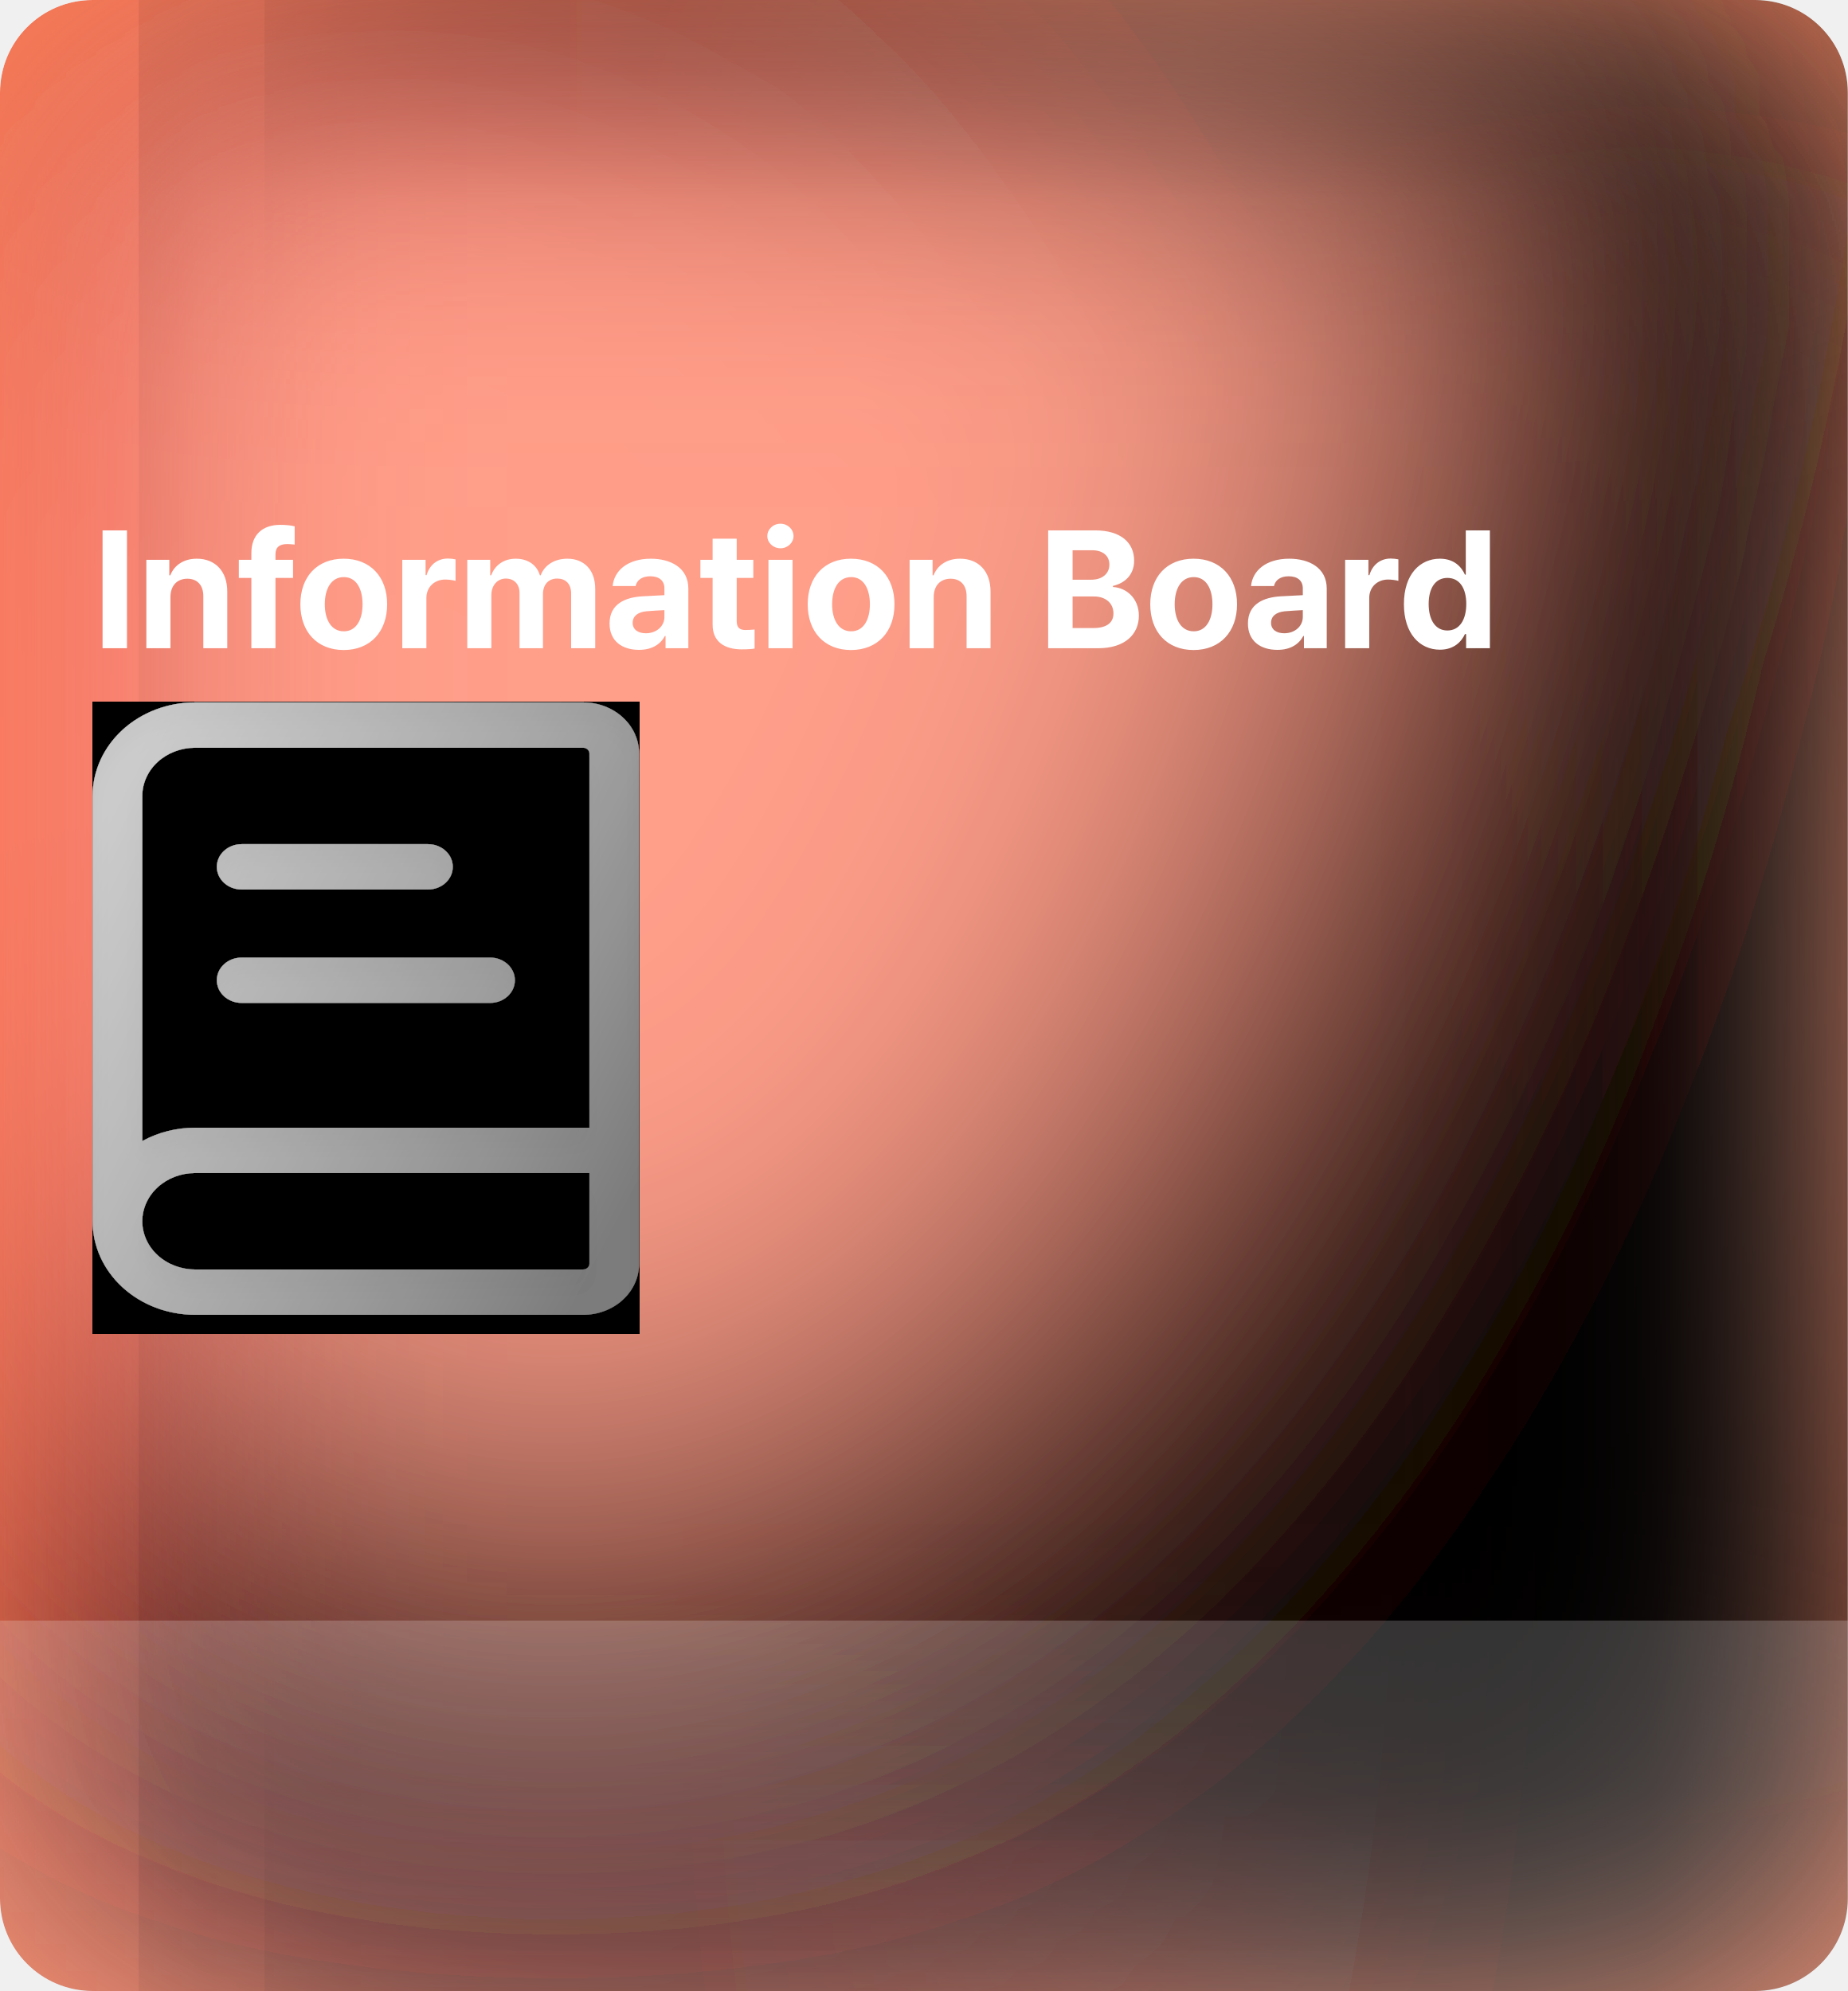
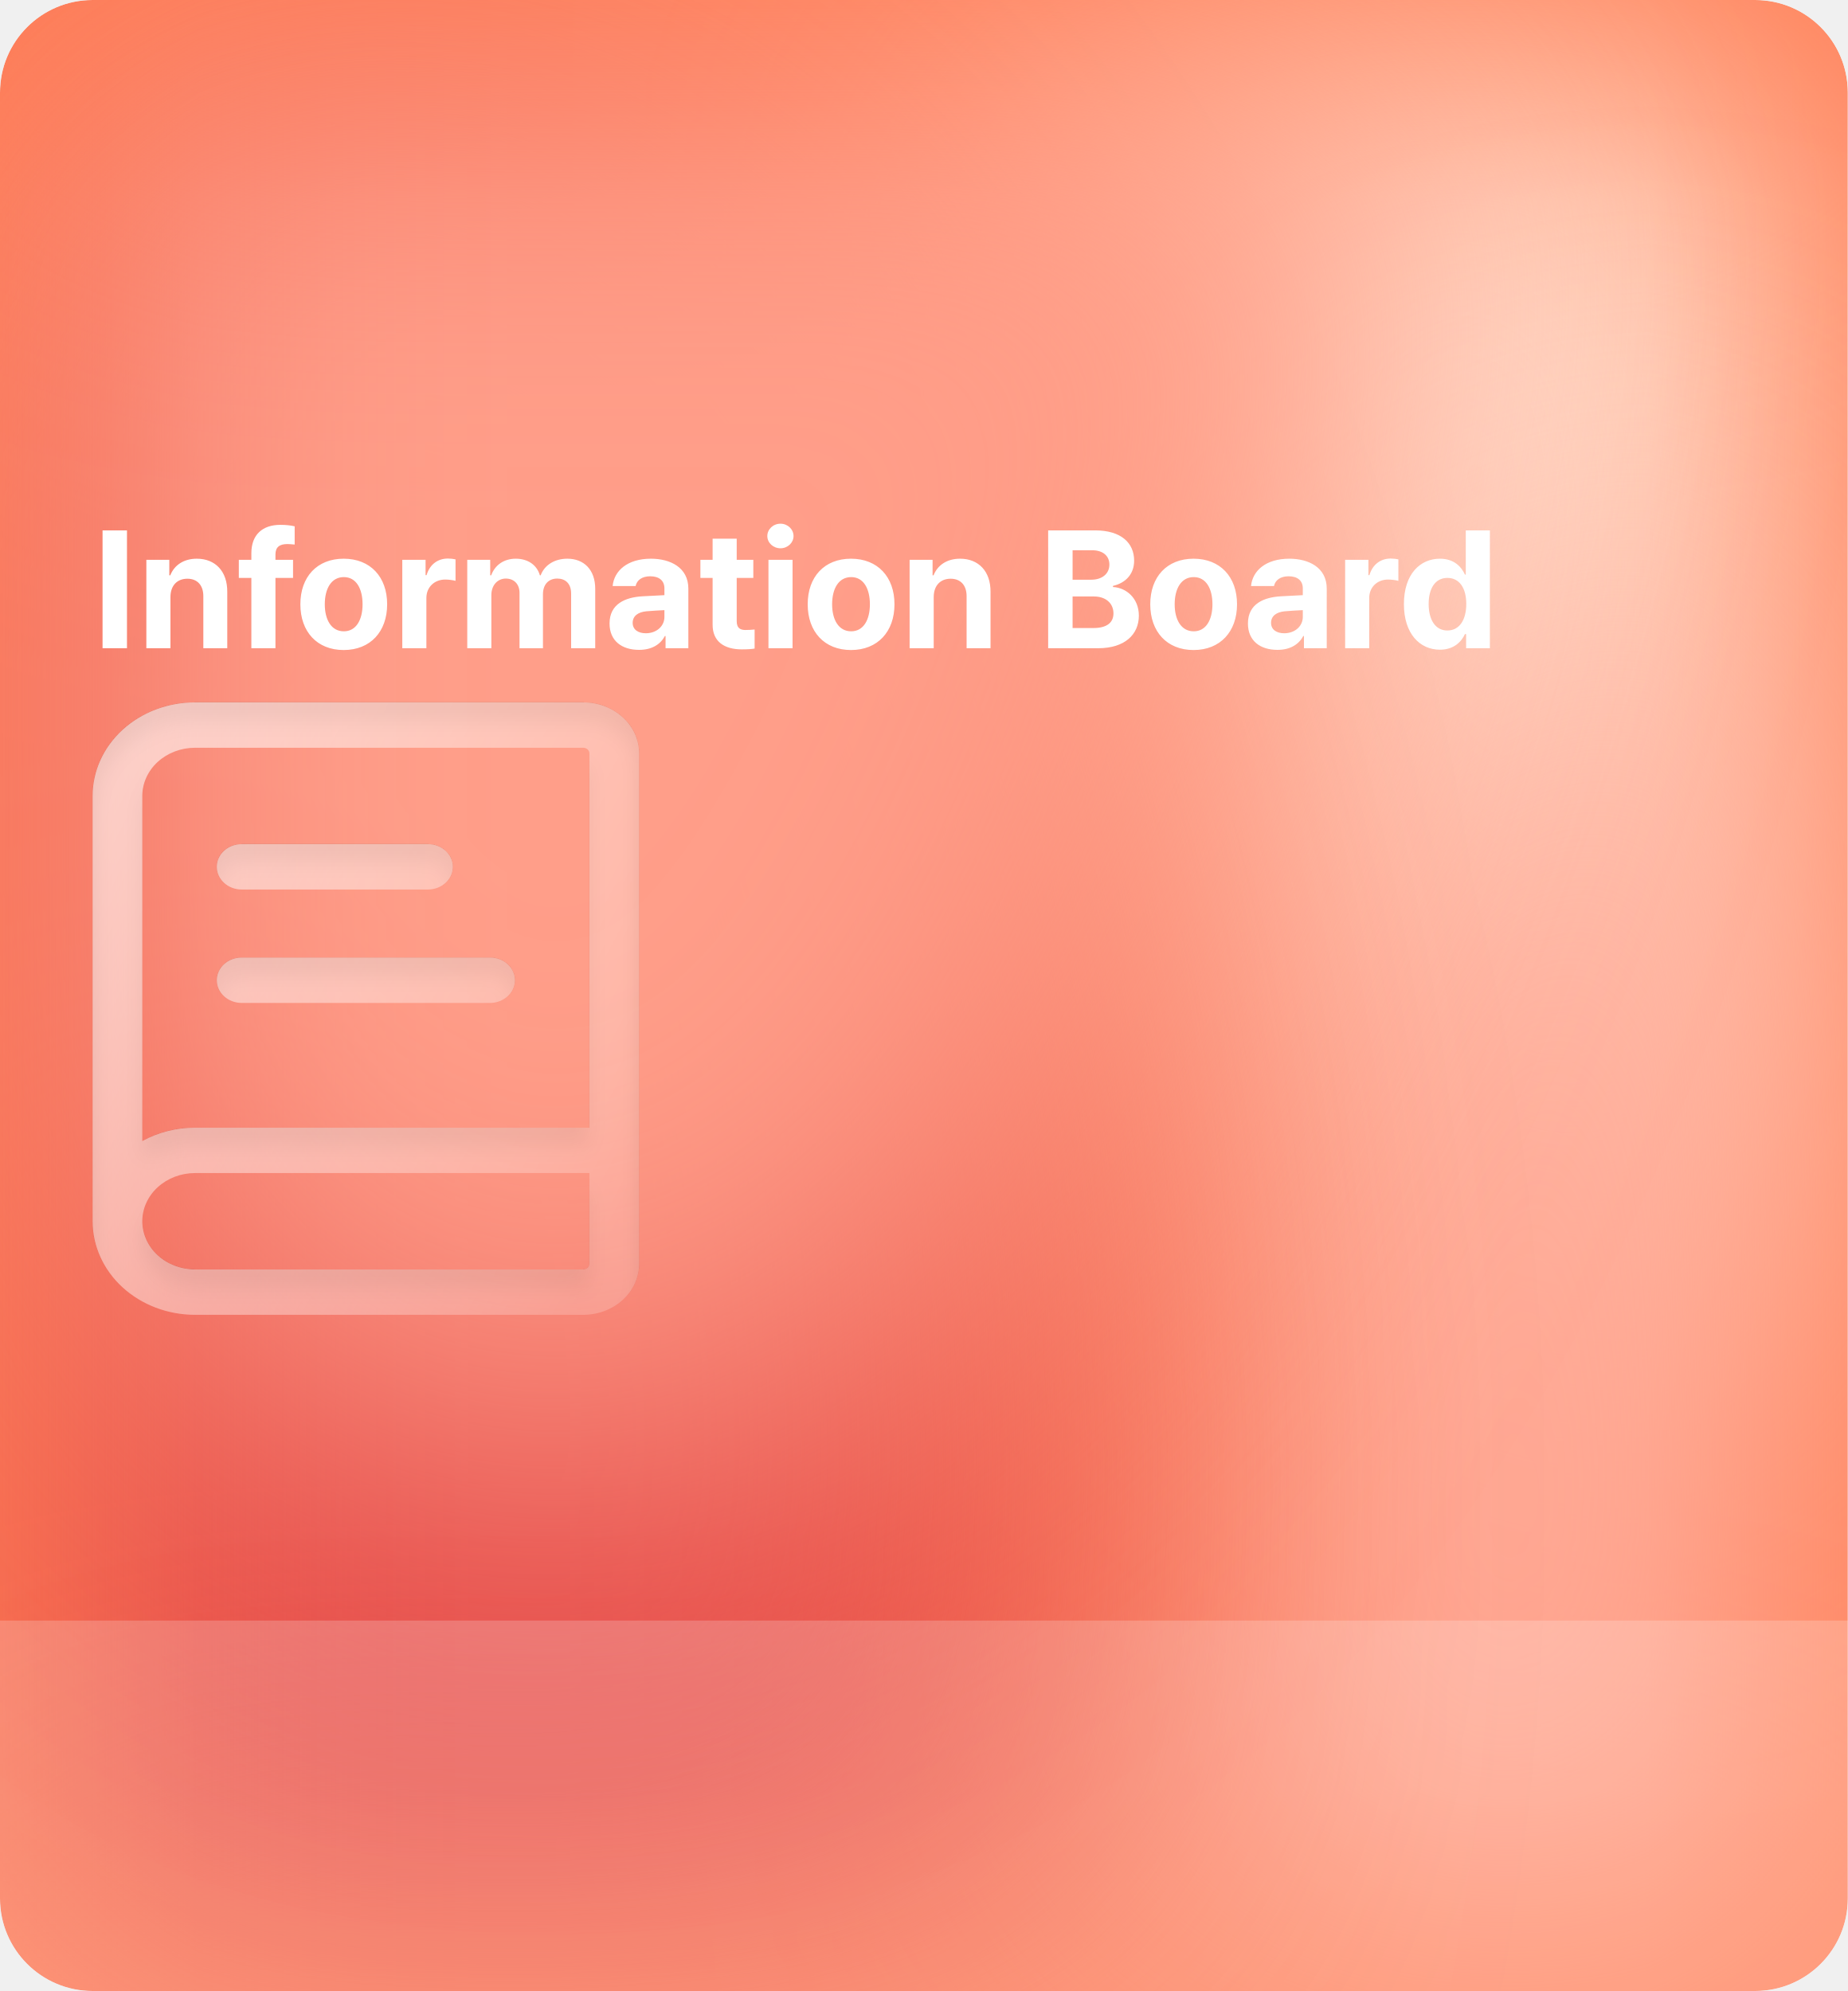
<svg xmlns="http://www.w3.org/2000/svg" width="399" height="430" viewBox="0 0 399 430" fill="none">
  <mask id="mask0_4471_16135" style="mask-type:alpha" maskUnits="userSpaceOnUse" x="0" y="0" width="399" height="430">
    <rect width="399" height="430" rx="20" fill="#C4C4C4" />
  </mask>
  <g mask="url(#mask0_4471_16135)">
    <rect width="399" height="430" rx="20" fill="#FF7D54" />
    <g filter="url(#filter0_f_4471_16135)">
      <ellipse cx="372.513" cy="1.164" rx="141.453" ry="291.703" fill="#FFE9D9" />
    </g>
    <g filter="url(#filter1_f_4471_16135)">
      <ellipse cx="377.585" cy="369.566" rx="119.475" ry="246.378" fill="#FFAC9A" />
    </g>
    <g filter="url(#filter2_f_4471_16135)">
      <ellipse cx="82.843" cy="324.246" rx="141.453" ry="291.703" fill="#E24343" />
    </g>
    <g filter="url(#filter3_f_4471_16135)">
      <ellipse cx="120.038" cy="-68.562" rx="189.919" ry="391.649" fill="#FF9E89" />
    </g>
  </g>
  <path d="M27.418 114.547V140H22.145V114.547H27.418ZM36.805 128.961V140H31.602V120.91H36.559V124.25H36.77C37.648 122.035 39.688 120.664 42.5 120.664C46.473 120.664 49.109 123.371 49.074 127.836V140H43.906V128.75C43.906 126.395 42.605 124.988 40.461 124.988C38.281 124.988 36.805 126.43 36.805 128.961ZM63.277 120.91V124.812H59.48V140H54.277V124.812H51.57V120.91H54.277V119.469C54.277 115.461 56.703 113.352 60.535 113.352C61.73 113.352 62.715 113.457 63.629 113.668V117.605C62.891 117.535 62.328 117.5 62.047 117.5C60.359 117.5 59.48 118.168 59.48 119.75V120.91H63.277ZM74.211 140.387C68.445 140.387 64.859 136.414 64.859 130.508C64.859 124.602 68.445 120.664 74.211 120.664C79.977 120.664 83.598 124.602 83.598 130.508C83.598 136.414 79.977 140.387 74.211 140.387ZM74.246 136.344C76.918 136.344 78.289 133.848 78.289 130.508C78.289 127.133 76.918 124.637 74.246 124.637C71.539 124.637 70.133 127.133 70.133 130.508C70.133 133.848 71.539 136.344 74.246 136.344ZM86.867 140V120.91H91.894V124.215H92.106C92.809 121.859 94.566 120.629 96.711 120.629C97.238 120.629 97.906 120.699 98.363 120.805V125.445C97.871 125.305 96.887 125.164 96.148 125.164C93.793 125.164 92.07 126.816 92.07 129.137V140H86.867ZM100.895 140V120.91H105.852V124.25H106.062C106.871 122.035 108.805 120.664 111.371 120.664C114.008 120.664 115.941 122.035 116.574 124.25H116.75C117.559 122.07 119.703 120.664 122.516 120.664C126.066 120.664 128.527 123.02 128.527 127.168V140H123.324V128.188C123.324 126.008 122.059 124.953 120.336 124.953C118.367 124.953 117.242 126.324 117.242 128.328V140H112.18V128.047C112.18 126.148 110.984 124.953 109.227 124.953C107.469 124.953 106.098 126.359 106.098 128.539V140H100.895ZM131.621 134.656C131.621 130.402 135.066 128.996 138.723 128.785C140.094 128.697 142.66 128.574 143.469 128.539V126.992C143.434 125.41 142.344 124.461 140.41 124.461C138.652 124.461 137.527 125.27 137.246 126.57H132.289C132.605 123.266 135.488 120.664 140.551 120.664C144.699 120.664 148.637 122.527 148.637 127.133V140H143.715V137.363H143.574C142.625 139.121 140.832 140.352 137.984 140.352C134.328 140.352 131.621 138.453 131.621 134.656ZM136.613 134.516C136.613 135.992 137.809 136.766 139.461 136.766C141.816 136.766 143.504 135.184 143.469 133.18V131.773C142.678 131.809 140.463 131.932 139.566 132.02C137.773 132.195 136.613 133.039 136.613 134.516ZM162.664 120.91V124.812H159.078V134.129C159.078 135.641 159.816 136.027 160.871 136.062C161.398 136.062 162.312 136.027 162.945 135.957V140.07C162.383 140.176 161.469 140.246 160.168 140.246C156.406 140.246 153.84 138.559 153.875 134.867V124.812H151.238V120.91H153.875V116.34H159.078V120.91H162.664ZM165.934 140V120.91H171.137V140H165.934ZM168.535 118.414C166.953 118.414 165.688 117.219 165.688 115.777C165.688 114.301 166.953 113.105 168.535 113.105C170.082 113.105 171.348 114.301 171.348 115.777C171.348 117.219 170.082 118.414 168.535 118.414ZM183.758 140.387C177.992 140.387 174.406 136.414 174.406 130.508C174.406 124.602 177.992 120.664 183.758 120.664C189.523 120.664 193.145 124.602 193.145 130.508C193.145 136.414 189.523 140.387 183.758 140.387ZM183.793 136.344C186.465 136.344 187.836 133.848 187.836 130.508C187.836 127.133 186.465 124.637 183.793 124.637C181.086 124.637 179.68 127.133 179.68 130.508C179.68 133.848 181.086 136.344 183.793 136.344ZM201.617 128.961V140H196.414V120.91H201.371V124.25H201.582C202.461 122.035 204.5 120.664 207.312 120.664C211.285 120.664 213.922 123.371 213.887 127.836V140H208.719V128.75C208.719 126.395 207.418 124.988 205.273 124.988C203.094 124.988 201.617 126.43 201.617 128.961ZM226.332 140V114.547H236.457C242.082 114.547 244.895 117.254 244.895 121.086C244.895 124.074 242.961 125.938 240.324 126.535V126.781C243.207 126.922 245.914 129.207 245.914 132.969C245.914 137.012 242.891 140 237.125 140H226.332ZM236.07 135.641C239.129 135.641 240.43 134.375 240.43 132.477C240.43 130.332 238.812 128.82 236.211 128.82H231.605V135.641H236.07ZM235.684 125.199C237.898 125.199 239.551 123.969 239.551 121.93C239.551 120.102 238.215 118.836 235.789 118.836H231.605V125.199H235.684ZM257.727 140.387C251.961 140.387 248.375 136.414 248.375 130.508C248.375 124.602 251.961 120.664 257.727 120.664C263.492 120.664 267.113 124.602 267.113 130.508C267.113 136.414 263.492 140.387 257.727 140.387ZM257.762 136.344C260.434 136.344 261.805 133.848 261.805 130.508C261.805 127.133 260.434 124.637 257.762 124.637C255.055 124.637 253.648 127.133 253.648 130.508C253.648 133.848 255.055 136.344 257.762 136.344ZM269.469 134.656C269.469 130.402 272.914 128.996 276.57 128.785C277.941 128.697 280.508 128.574 281.316 128.539V126.992C281.281 125.41 280.191 124.461 278.258 124.461C276.5 124.461 275.375 125.27 275.094 126.57H270.137C270.453 123.266 273.336 120.664 278.398 120.664C282.547 120.664 286.484 122.527 286.484 127.133V140H281.562V137.363H281.422C280.473 139.121 278.68 140.352 275.832 140.352C272.176 140.352 269.469 138.453 269.469 134.656ZM274.461 134.516C274.461 135.992 275.656 136.766 277.309 136.766C279.664 136.766 281.352 135.184 281.316 133.18V131.773C280.525 131.809 278.311 131.932 277.414 132.02C275.621 132.195 274.461 133.039 274.461 134.516ZM290.457 140V120.91H295.484V124.215H295.695C296.398 121.859 298.156 120.629 300.301 120.629C300.828 120.629 301.496 120.699 301.953 120.805V125.445C301.461 125.305 300.477 125.164 299.738 125.164C297.383 125.164 295.66 126.816 295.66 129.137V140H290.457ZM310.918 140.316C306.559 140.316 303.148 136.836 303.148 130.473C303.148 123.934 306.699 120.664 310.918 120.664C314.117 120.664 315.629 122.562 316.332 124.109H316.508V114.547H321.711V140H316.578V136.941H316.332C315.594 138.523 314.012 140.316 310.918 140.316ZM312.535 136.168C315.137 136.168 316.613 133.883 316.613 130.438C316.613 126.992 315.137 124.812 312.535 124.812C309.898 124.812 308.492 127.098 308.492 130.438C308.492 133.812 309.898 136.168 312.535 136.168Z" fill="white" />
  <path d="M0 350H399V410C399 421.046 390.046 430 379 430H20C8.954 430 0 421.046 0 410V350Z" fill="white" fill-opacity="0.2" />
  <g filter="url(#filter4_i_4471_16135)">
    <path fill-rule="evenodd" clip-rule="evenodd" d="M42.125 161.493C39.102 161.493 36.203 162.59 34.066 164.542C31.928 166.494 30.727 169.142 30.727 171.903V246.437C34.141 244.563 38.076 243.549 42.125 243.549H127.273V162.718C127.273 162.393 127.131 162.081 126.88 161.852C126.629 161.622 126.287 161.493 125.932 161.493H42.125ZM138 162.718C138 159.794 136.729 156.991 134.465 154.924C132.202 152.857 129.132 151.695 125.932 151.695H42.125C36.257 151.695 30.63 153.824 26.48 157.614C22.331 161.404 20 166.544 20 171.903V263.757C20 269.117 22.331 274.257 26.48 278.046C30.63 281.836 36.257 283.965 42.125 283.965H125.932C129.132 283.965 132.202 282.804 134.465 280.737C136.729 278.669 138 275.866 138 272.943V162.718ZM127.273 253.347H42.125C39.102 253.347 36.203 254.444 34.066 256.396C31.928 258.348 30.727 260.996 30.727 263.757C30.727 266.518 31.928 269.166 34.066 271.118C36.203 273.07 39.102 274.167 42.125 274.167H125.932C126.287 274.167 126.629 274.038 126.88 273.809C127.131 273.579 127.273 273.267 127.273 272.943V253.347ZM46.818 187.212C46.818 184.507 49.22 182.313 52.182 182.313H92.409C95.371 182.313 97.773 184.507 97.773 187.212C97.773 189.918 95.371 192.111 92.409 192.111H52.182C49.22 192.111 46.818 189.918 46.818 187.212ZM46.818 211.707C46.818 209.001 49.22 206.808 52.182 206.808H105.818C108.78 206.808 111.182 209.001 111.182 211.707C111.182 214.412 108.78 216.605 105.818 216.605H52.182C49.22 216.605 46.818 214.412 46.818 211.707Z" fill="url(#paint0_linear_4471_16135)" />
  </g>
  <defs>
-     <filter id="filter0_f_4471_16135" x="30.078" y="-491.52" width="684.869" height="985.369" filterUnits="userSpaceOnUse" colorInterpolationFilters="sRGB">
-       <feFlood floodOpacity="0" result="BackgroundImageFix" />
+     <filter id="filter0_f_4471_16135" x="30.078" y="-491.52" width="684.869" height="985.369" filterUnits="userSpaceOnUse" color-interpolation-filters="sRGB">
+       <feFlood flood-opacity="0" result="BackgroundImageFix" />
      <feBlend mode="normal" in="SourceGraphic" in2="BackgroundImageFix" result="shape" />
      <feGaussianBlur stdDeviation="100.491" result="effect1_foregroundBlur_4471_16135" />
    </filter>
-     <filter id="filter1_f_4471_16135" x="57.129" y="-77.794" width="640.912" height="894.721" filterUnits="userSpaceOnUse" colorInterpolationFilters="sRGB">
-       <feFlood floodOpacity="0" result="BackgroundImageFix" />
+     <filter id="filter1_f_4471_16135" x="57.129" y="-77.794" width="640.912" height="894.721" filterUnits="userSpaceOnUse" color-interpolation-filters="sRGB">
+       <feFlood flood-opacity="0" result="BackgroundImageFix" />
      <feBlend mode="normal" in="SourceGraphic" in2="BackgroundImageFix" result="shape" />
      <feGaussianBlur stdDeviation="100.491" result="effect1_foregroundBlur_4471_16135" />
    </filter>
-     <filter id="filter2_f_4471_16135" x="-259.592" y="-168.438" width="684.869" height="985.369" filterUnits="userSpaceOnUse" colorInterpolationFilters="sRGB">
-       <feFlood floodOpacity="0" result="BackgroundImageFix" />
+     <filter id="filter2_f_4471_16135" x="-259.592" y="-168.438" width="684.869" height="985.369" filterUnits="userSpaceOnUse" color-interpolation-filters="sRGB">
+       <feFlood flood-opacity="0" result="BackgroundImageFix" />
      <feBlend mode="normal" in="SourceGraphic" in2="BackgroundImageFix" result="shape" />
      <feGaussianBlur stdDeviation="100.491" result="effect1_foregroundBlur_4471_16135" />
    </filter>
-     <filter id="filter3_f_4471_16135" x="-270.863" y="-661.192" width="781.802" height="1185.26" filterUnits="userSpaceOnUse" colorInterpolationFilters="sRGB">
-       <feFlood floodOpacity="0" result="BackgroundImageFix" />
+     <filter id="filter3_f_4471_16135" x="-270.863" y="-661.192" width="781.802" height="1185.26" filterUnits="userSpaceOnUse" color-interpolation-filters="sRGB">
+       <feFlood flood-opacity="0" result="BackgroundImageFix" />
      <feBlend mode="normal" in="SourceGraphic" in2="BackgroundImageFix" result="shape" />
      <feGaussianBlur stdDeviation="100.491" result="effect1_foregroundBlur_4471_16135" />
    </filter>
-     <filter id="filter4_i_4471_16135" x="20" y="151.695" width="118" height="136.27" filterUnits="userSpaceOnUse" colorInterpolationFilters="sRGB">
-       <feFlood floodOpacity="0" result="BackgroundImageFix" />
+     <filter id="filter4_i_4471_16135" x="20" y="151.695" width="118" height="136.27" filterUnits="userSpaceOnUse" color-interpolation-filters="sRGB">
+       <feFlood flood-opacity="0" result="BackgroundImageFix" />
      <feBlend mode="normal" in="SourceGraphic" in2="BackgroundImageFix" result="shape" />
      <feColorMatrix in="SourceAlpha" type="matrix" values="0 0 0 0 0 0 0 0 0 0 0 0 0 0 0 0 0 0 127 0" result="hardAlpha" />
      <feOffset dy="4" />
      <feGaussianBlur stdDeviation="2" />
      <feComposite in2="hardAlpha" operator="arithmetic" k2="-1" k3="1" />
      <feColorMatrix type="matrix" values="0 0 0 0 0 0 0 0 0 0 0 0 0 0 0 0 0 0 0.05 0" />
      <feBlend mode="normal" in2="shape" result="effect1_innerShadow_4471_16135" />
    </filter>
    <linearGradient id="paint0_linear_4471_16135" x1="19.785" y1="180.795" x2="143.085" y2="246.146" gradientUnits="userSpaceOnUse">
      <stop stop-color="white" stop-opacity="0.6" />
      <stop offset="1" stop-color="white" stop-opacity="0.2" />
    </linearGradient>
  </defs>
</svg>
